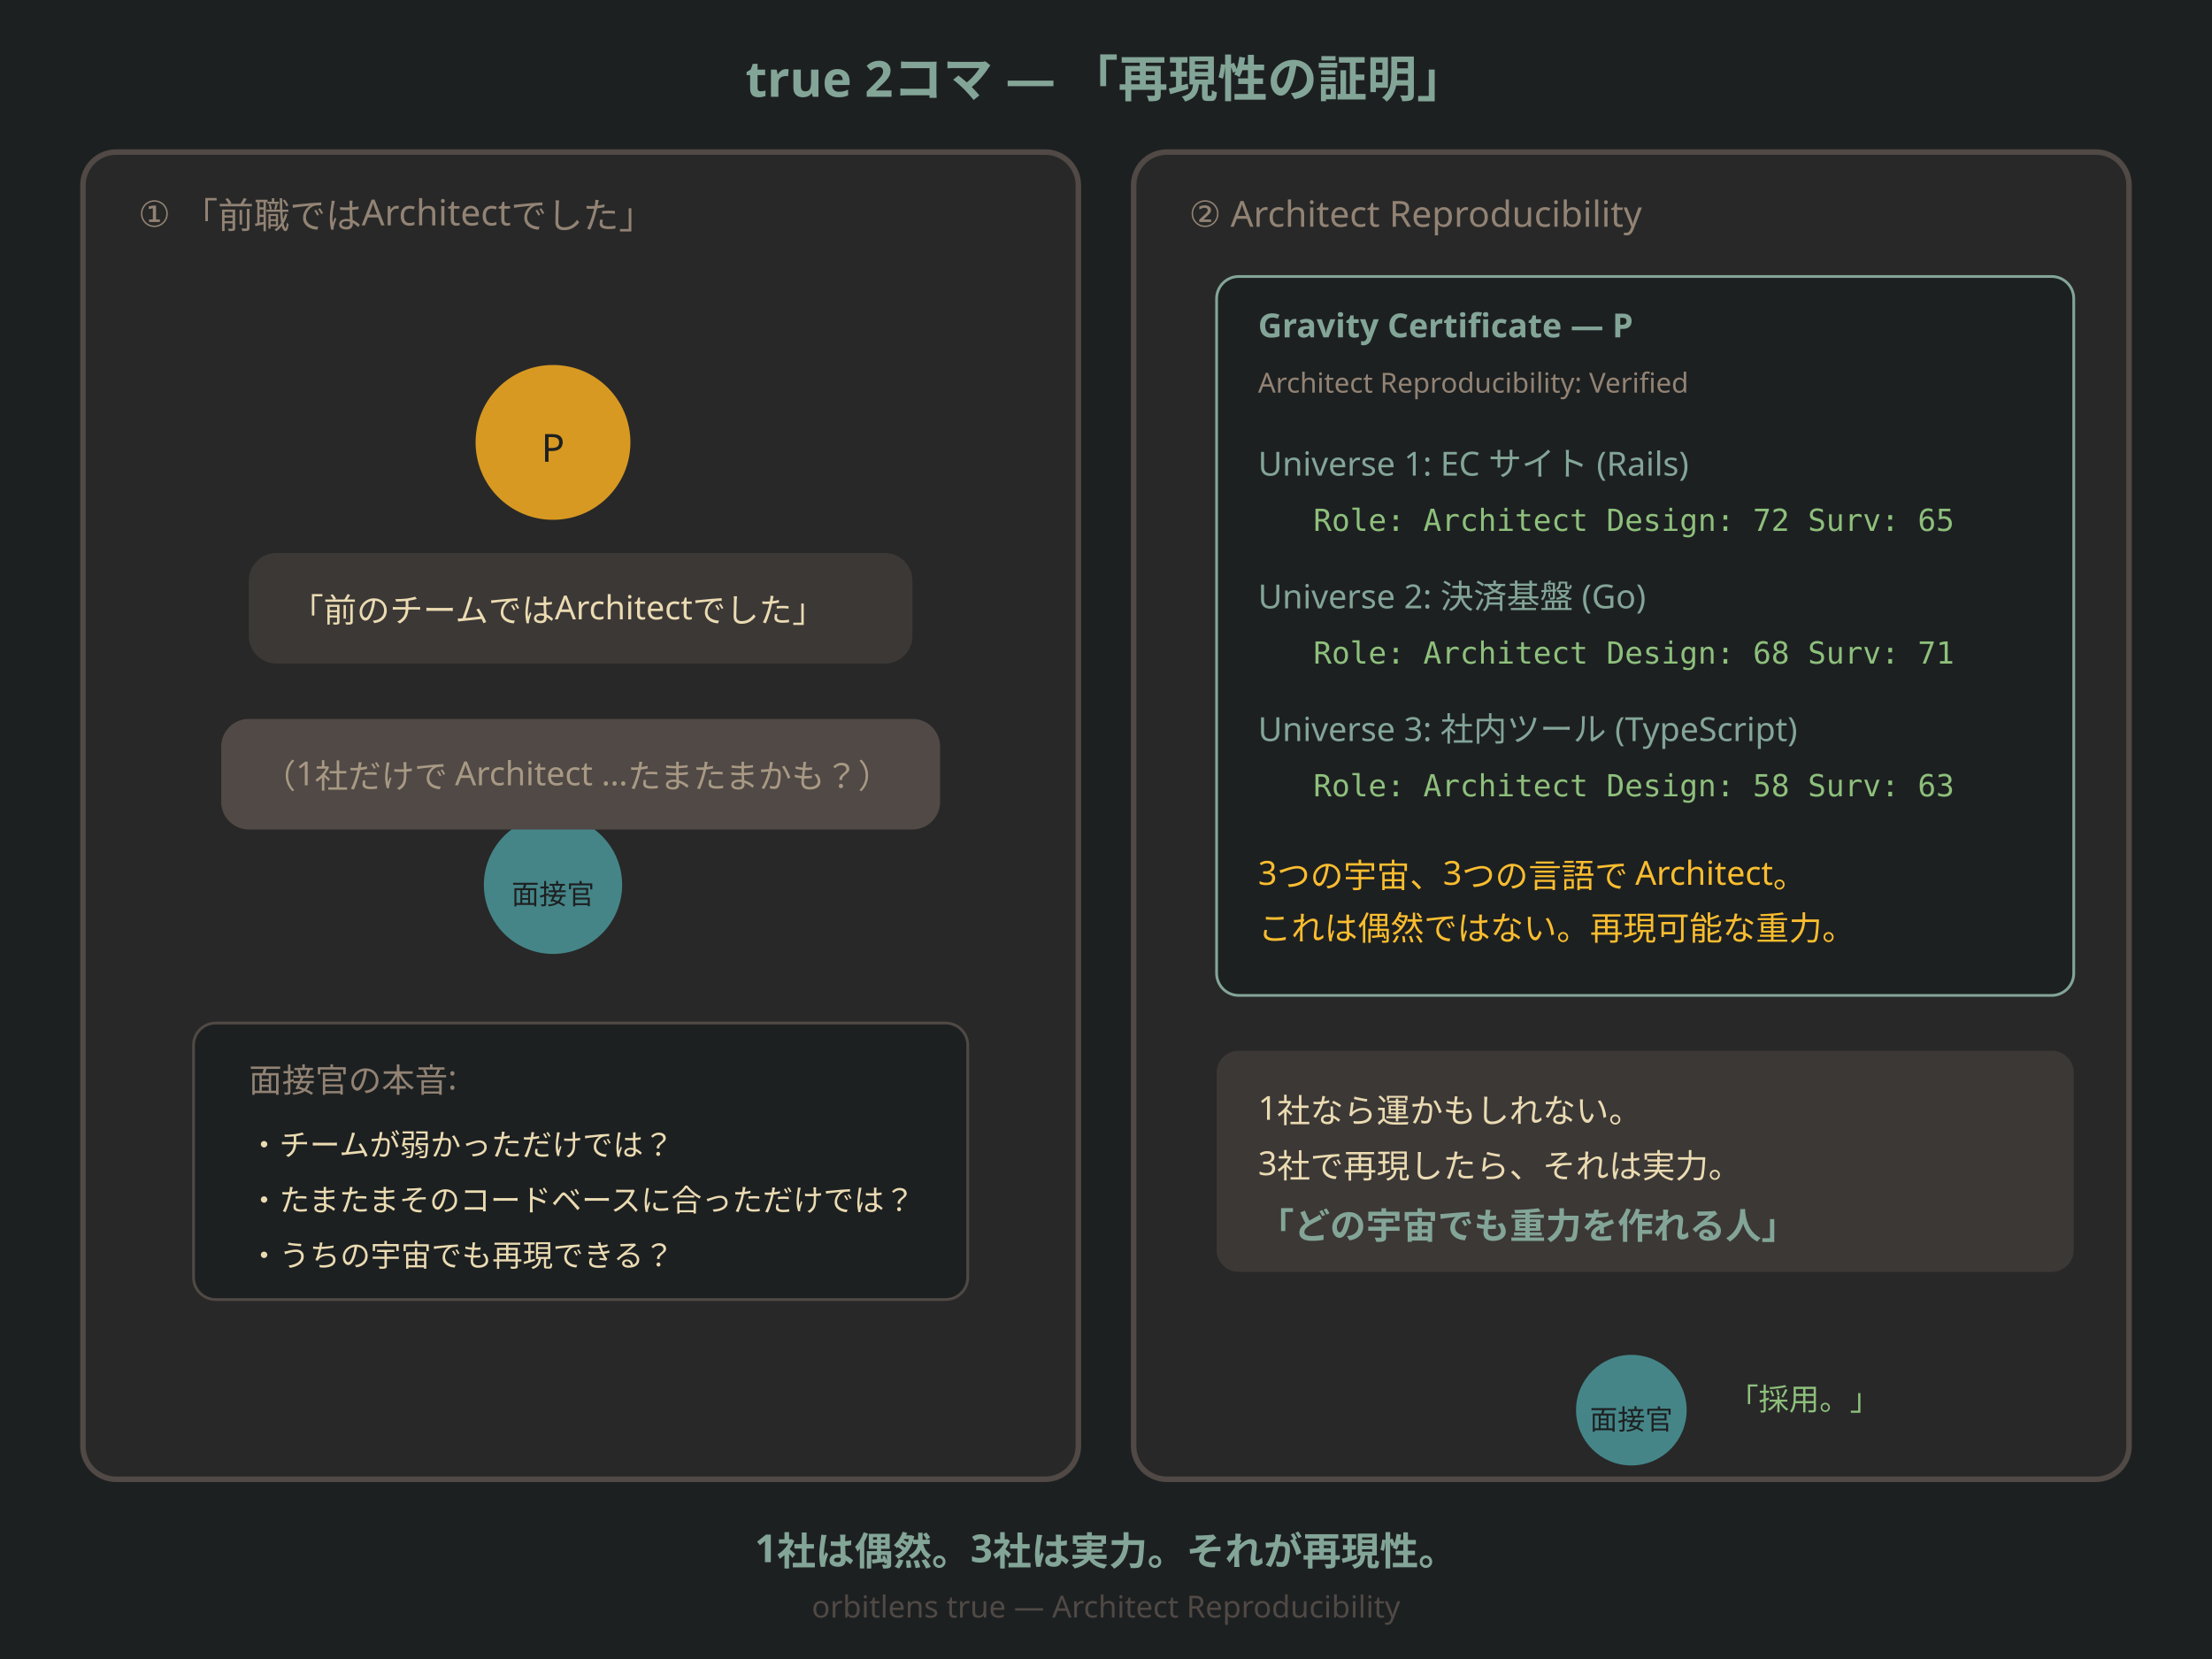
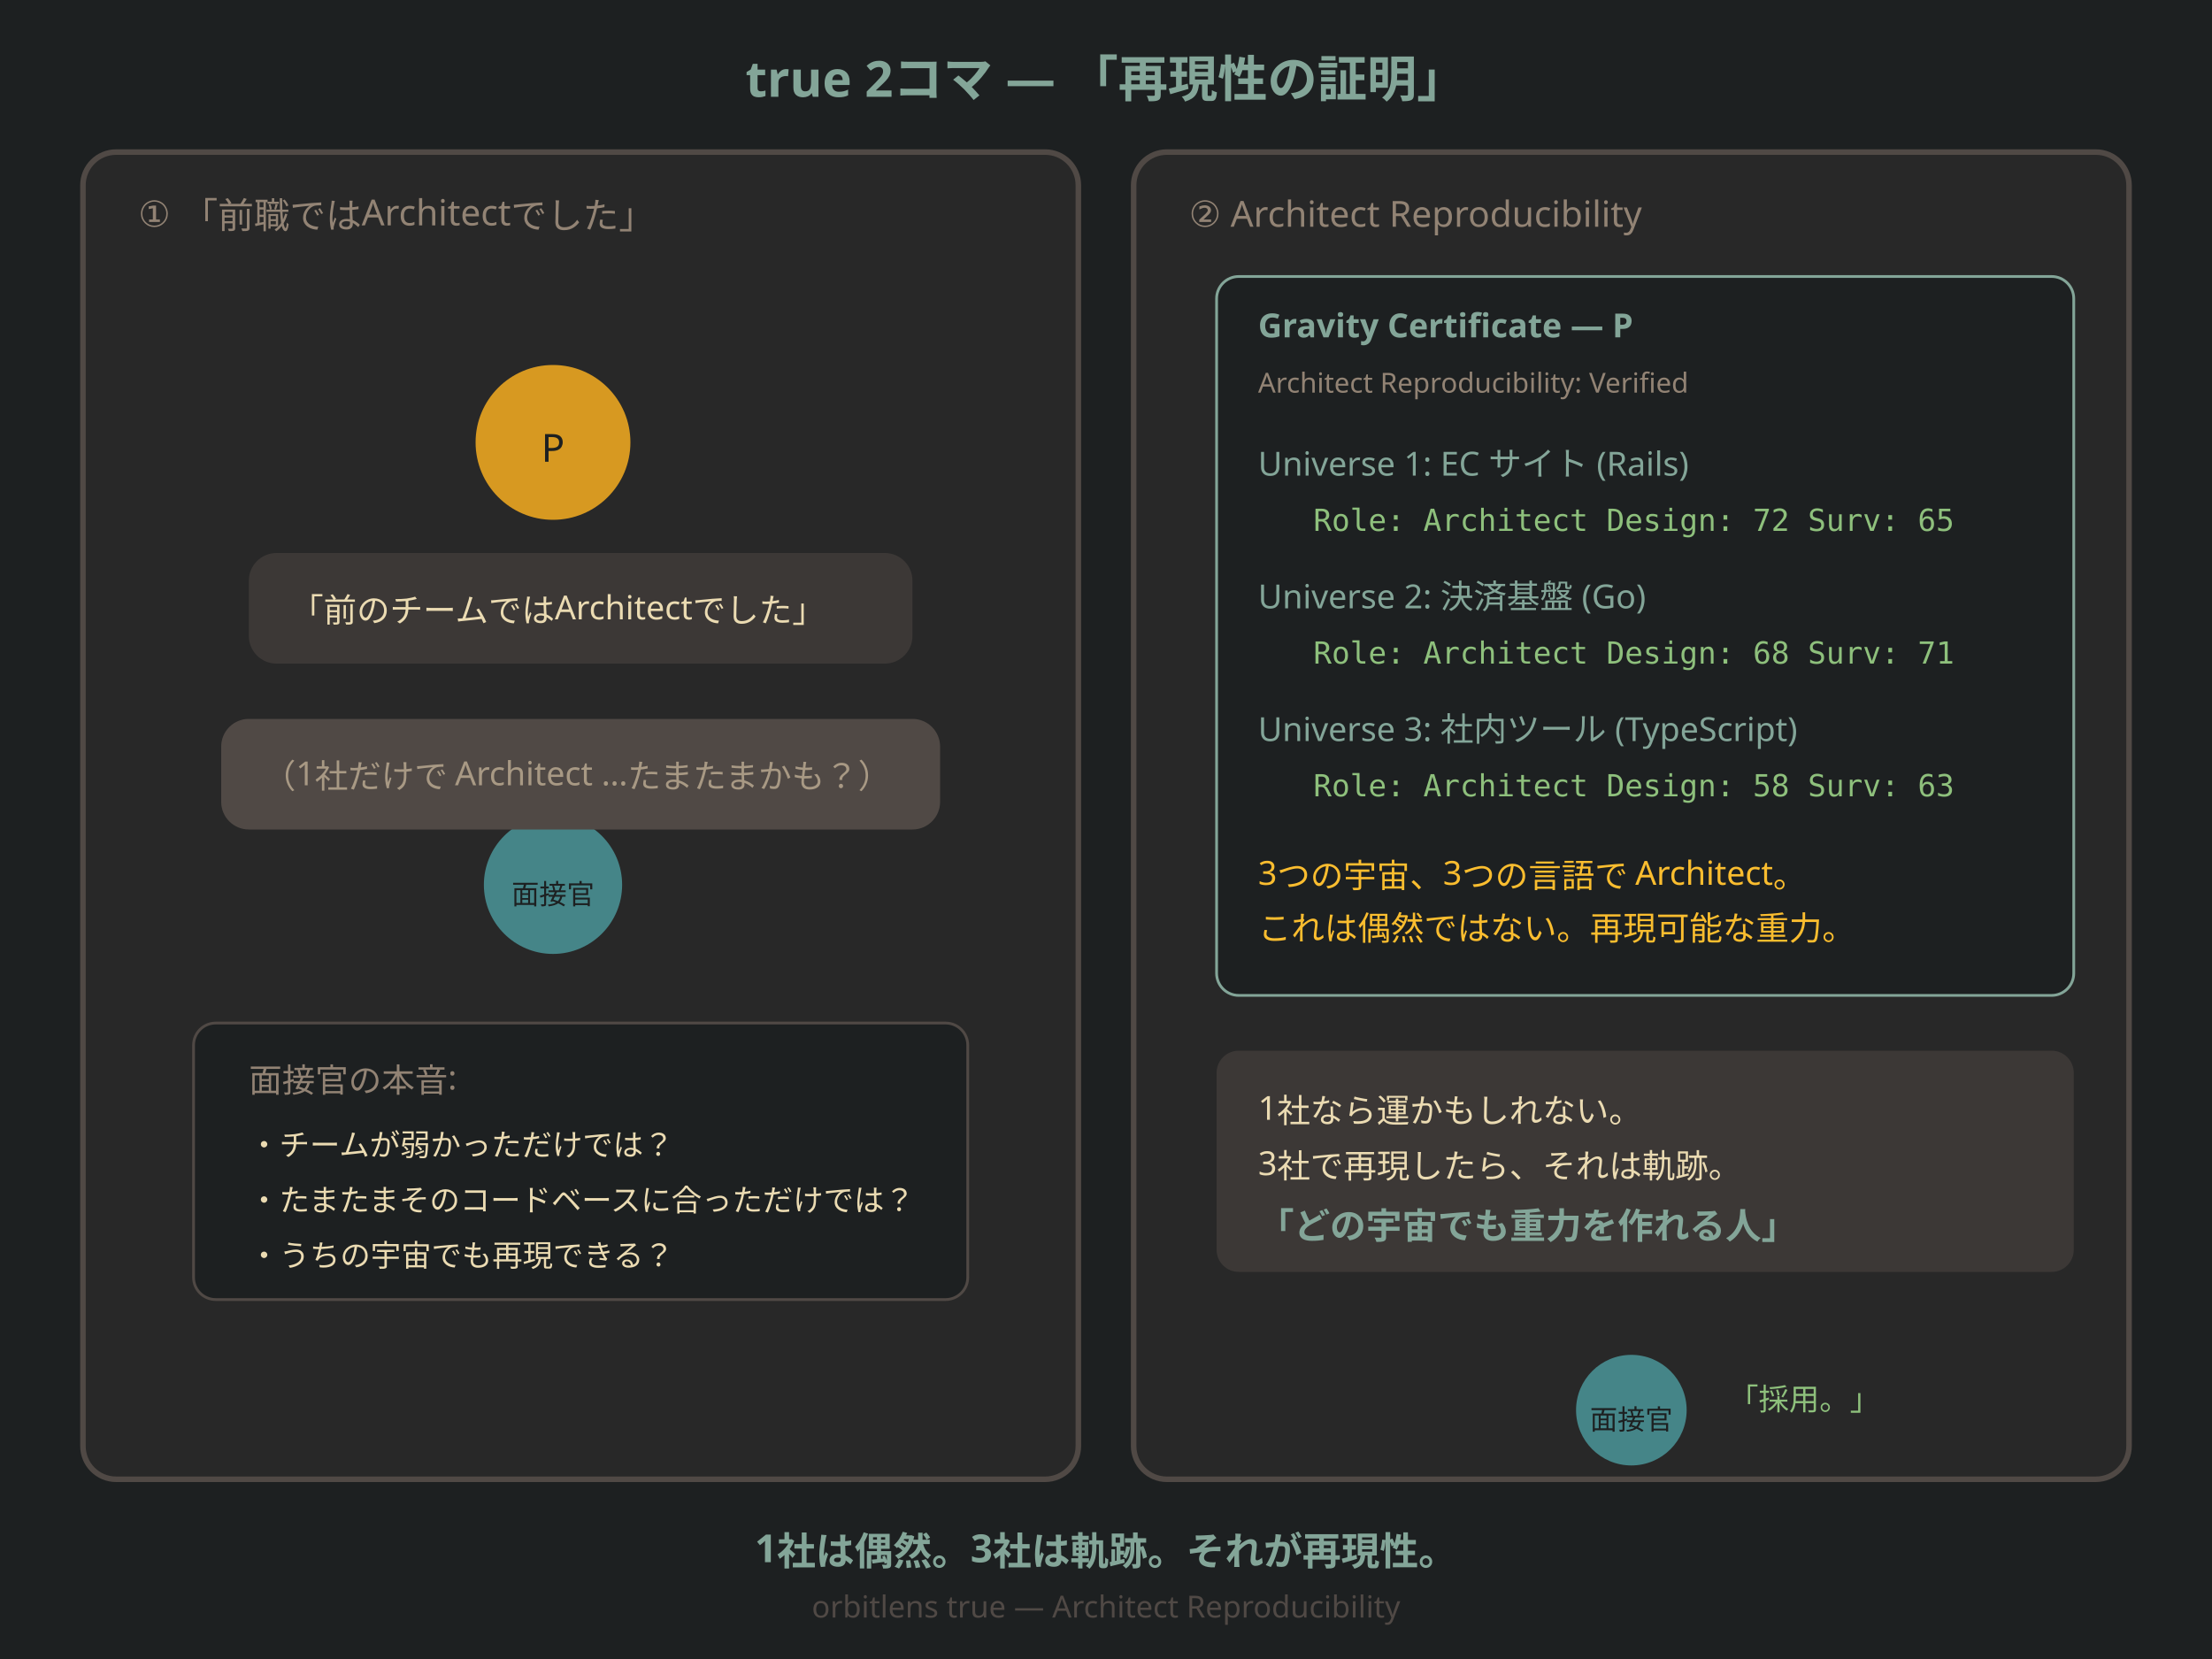
<svg xmlns="http://www.w3.org/2000/svg" viewBox="0 0 800 600" font-family="'Hiragino Kaku Gothic ProN', sans-serif">
  <rect width="800" height="600" fill="#1d2021" />
  <text x="400" y="35" text-anchor="middle" fill="#83a598" font-size="18" font-weight="700">true 2コマ — 「再現性の証明」</text>
  <rect x="30" y="55" width="360" height="480" rx="12" fill="#282828" stroke="#504945" stroke-width="2" />
  <text x="50" y="82" fill="#928374" font-size="13">① 「前職ではArchitectでした」</text>
  <circle cx="200" cy="160" r="28" fill="#d79921" />
  <text x="200" y="167" text-anchor="middle" fill="#1d2021" font-size="14">P</text>
  <rect x="90" y="200" width="240" height="40" rx="10" fill="#3c3836" />
  <text x="105" y="225" fill="#ebdbb2" font-size="12">「前のチームではArchitectでした」</text>
  <circle cx="200" cy="320" r="25" fill="#458588" />
  <text x="200" y="327" text-anchor="middle" fill="#1d2021" font-size="10">面接官</text>
  <rect x="80" y="260" width="260" height="40" rx="10" fill="#504945" />
  <text x="95" y="285" fill="#a89984" font-size="12">（1社だけで Architect …たまたまかも？）</text>
  <rect x="70" y="370" width="280" height="100" rx="8" fill="#1d2021" stroke="#504945" />
  <text x="90" y="395" fill="#928374" font-size="12">面接官の本音:</text>
  <text x="90" y="418" fill="#ebdbb2" font-size="11">・チームが弱かっただけでは？</text>
  <text x="90" y="438" fill="#ebdbb2" font-size="11">・たまたまそのコードベースに合っただけでは？</text>
  <text x="90" y="458" fill="#ebdbb2" font-size="11">・うちの宇宙でも再現できる？</text>
  <rect x="410" y="55" width="360" height="480" rx="12" fill="#282828" stroke="#504945" stroke-width="2" />
  <text x="430" y="82" fill="#928374" font-size="13">② Architect Reproducibility</text>
  <rect x="440" y="100" width="310" height="260" rx="8" fill="#1d2021" stroke="#83a598" />
  <text x="455" y="122" fill="#83a598" font-size="12" font-weight="600">Gravity Certificate — P</text>
  <text x="455" y="142" fill="#928374" font-size="10">Architect Reproducibility: Verified</text>
  <text x="455" y="172" fill="#83a598" font-size="12">Universe 1: EC サイト (Rails)</text>
  <text x="475" y="192" fill="#8ec07c" font-size="11" font-family="monospace">Role: Architect  Design: 72  Surv: 65</text>
  <text x="455" y="220" fill="#83a598" font-size="12">Universe 2: 決済基盤 (Go)</text>
  <text x="475" y="240" fill="#8ec07c" font-size="11" font-family="monospace">Role: Architect  Design: 68  Surv: 71</text>
  <text x="455" y="268" fill="#83a598" font-size="12">Universe 3: 社内ツール (TypeScript)</text>
  <text x="475" y="288" fill="#8ec07c" font-size="11" font-family="monospace">Role: Architect  Design: 58  Surv: 63</text>
  <text x="455" y="320" fill="#fabd2f" font-size="12">3つの宇宙、3つの言語で Architect。</text>
  <text x="455" y="340" fill="#fabd2f" font-size="12">これは偶然ではない。再現可能な重力。</text>
  <rect x="440" y="380" width="310" height="80" rx="8" fill="#3c3836" />
  <text x="455" y="405" fill="#ebdbb2" font-size="12">1社なら運かもしれない。</text>
-   <text x="455" y="425" fill="#ebdbb2" font-size="12">3社で再現したら、それは実力。</text>
+   <text x="455" y="425" fill="#ebdbb2" font-size="12">3社で再現したら、それは軌跡。</text>
  <text x="455" y="448" fill="#83a598" font-size="13" font-weight="600">「どの宇宙でも重力を作れる人」</text>
  <circle cx="590" cy="510" r="20" fill="#458588" />
  <text x="590" y="517" text-anchor="middle" fill="#1d2021" font-size="10">面接官</text>
  <text x="625" y="510" fill="#8ec07c" font-size="11">「採用。」</text>
-   <text x="400" y="565" text-anchor="middle" fill="#83a598" font-size="14" font-weight="600">1社は偶然。3社は実力。それが再現性。</text>
+   <text x="400" y="565" text-anchor="middle" fill="#83a598" font-size="14" font-weight="600">1社は偶然。3社は軌跡。それが再現性。</text>
  <text x="400" y="585" text-anchor="middle" fill="#504945" font-size="11">orbitlens true — Architect Reproducibility</text>
</svg>
